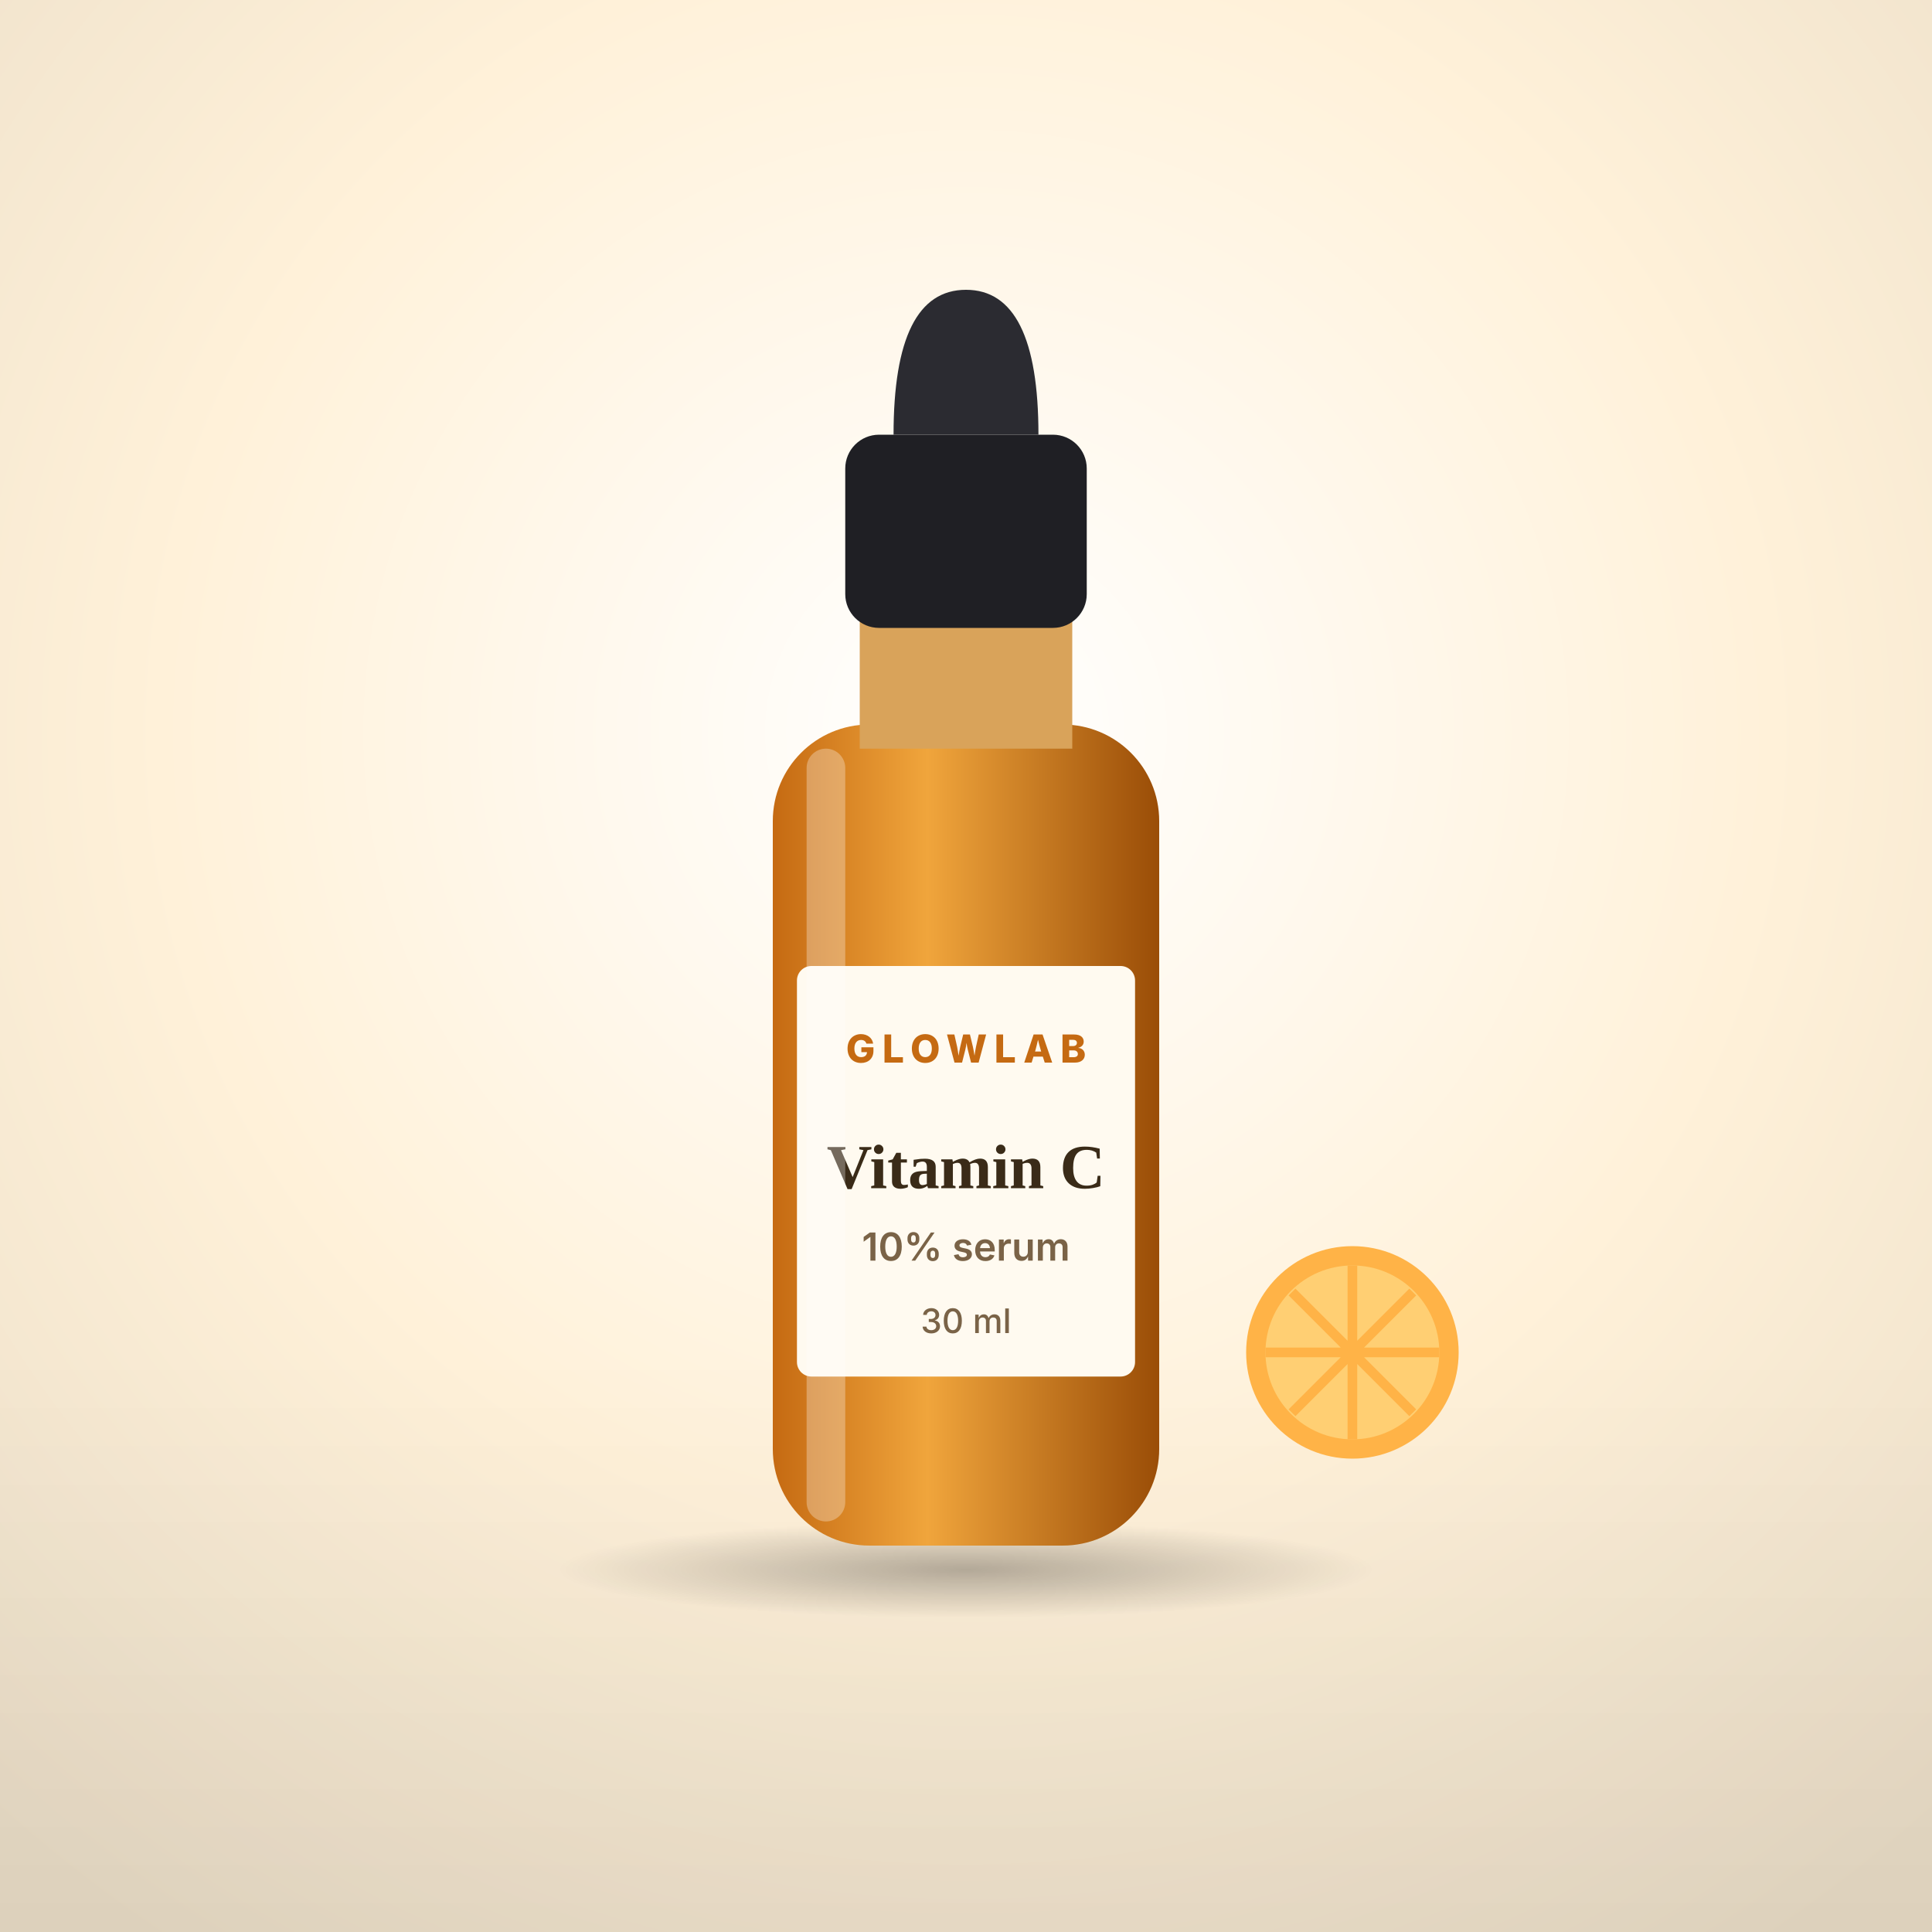
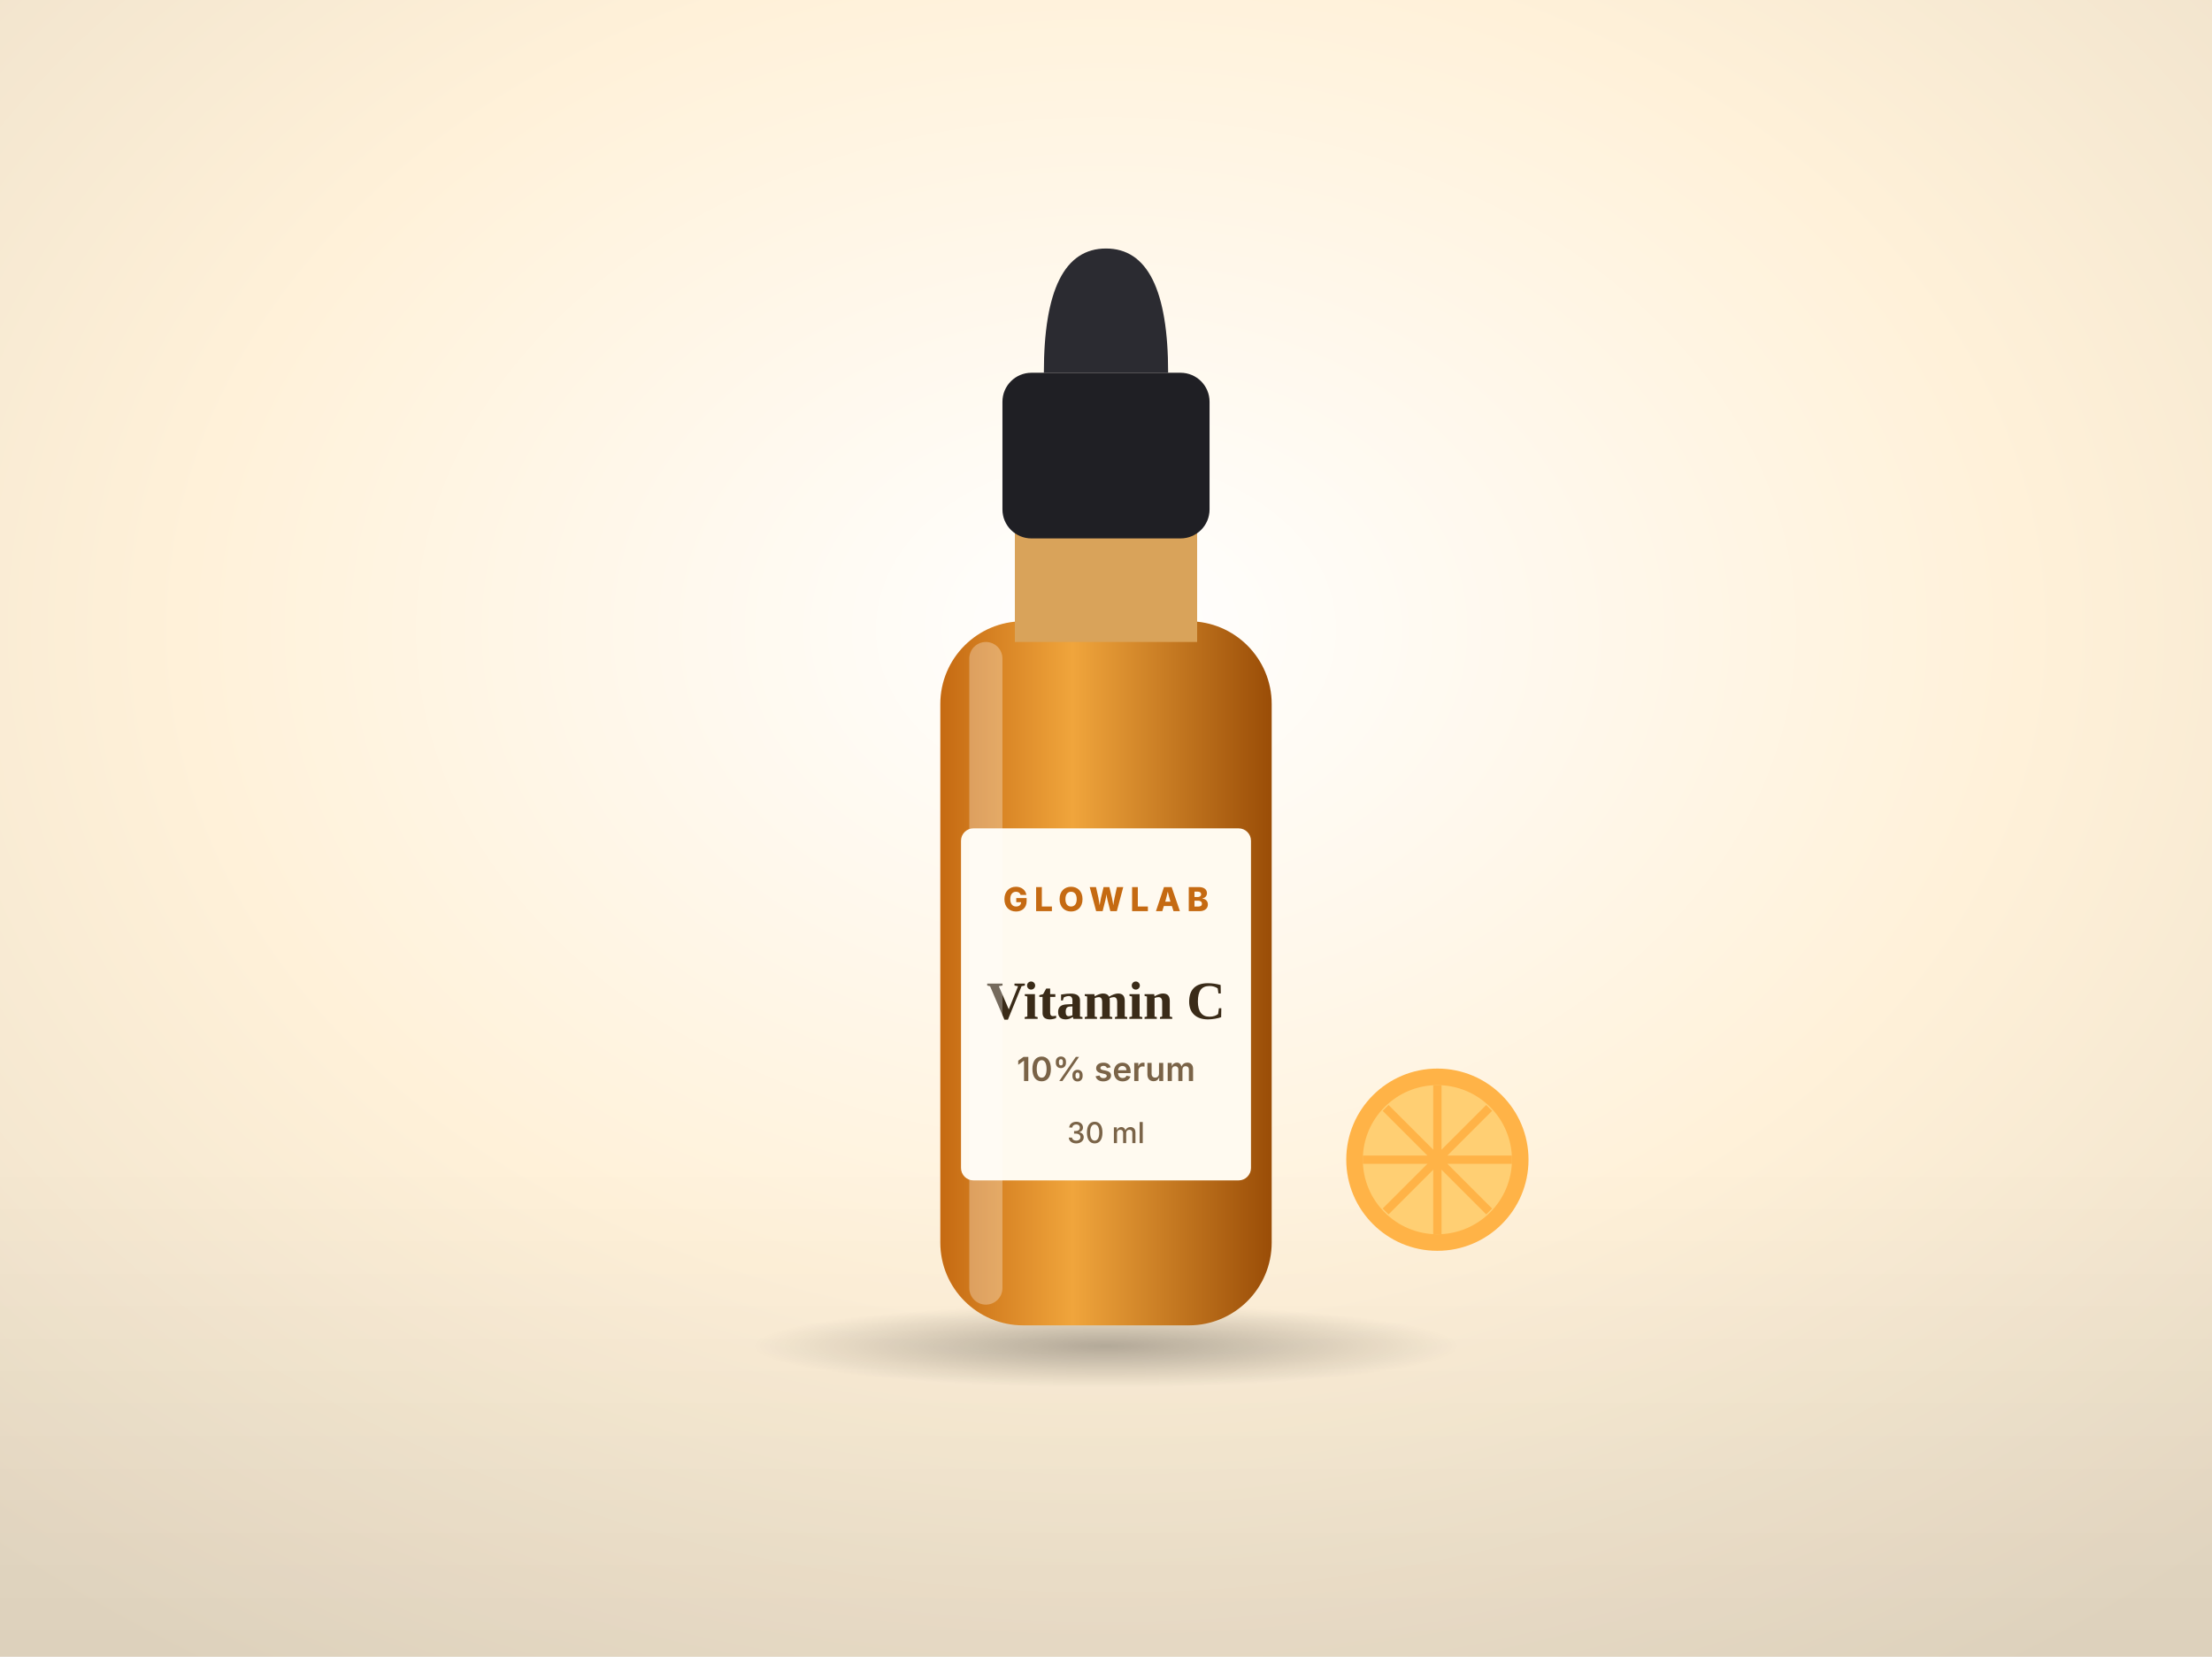
- <svg xmlns="http://www.w3.org/2000/svg" viewBox="0 0 800 800" width="800" height="800">
+ <svg xmlns="http://www.w3.org/2000/svg" viewBox="-134 0 1068 800" width="1068" height="800">
  <defs>
-     <linearGradient id="l123" x1="0" y1="0" x2="1" y2="0">
+     <linearGradient id="l124" x1="0" y1="0" x2="1" y2="0">
      <stop offset="0" stop-color="#c56a12" stop-opacity="1" />
      <stop offset="0.4" stop-color="#f0a53c" stop-opacity="1" />
      <stop offset="1" stop-color="#9a4d07" stop-opacity="1" />
    </linearGradient>
-     <radialGradient id="r124" cx="0.5" cy="0.5" r="0.5">
+     <radialGradient id="r125" cx="0.5" cy="0.5" r="0.5">
      <stop offset="0" stop-color="#000" stop-opacity="0.28" />
      <stop offset="1" stop-color="#000" stop-opacity="0" />
    </radialGradient>
-     <radialGradient id="r125" cx="0.5" cy="0.38" r="0.75">
+     <radialGradient id="r126" cx="0.5" cy="0.38" r="0.75">
      <stop offset="0" stop-color="#ffffff" stop-opacity="1" />
      <stop offset="0.55" stop-color="#fff1d9" stop-opacity="1" />
      <stop offset="1" stop-color="#ebdec8" stop-opacity="1" />
    </radialGradient>
-     <linearGradient id="l126" x1="0" y1="0" x2="0" y2="1">
+     <linearGradient id="l127" x1="0" y1="0" x2="0" y2="1">
      <stop offset="0" stop-color="#000" stop-opacity="0" />
      <stop offset="1" stop-color="#000" stop-opacity="0.06" />
    </linearGradient>
  </defs>
-   <rect width="800" height="800" fill="url(#r125)" />
-   <rect y="560" width="800" height="240" fill="url(#l126)" />
-   <ellipse cx="400" cy="650" rx="170" ry="20" fill="url(#r124)" />
+   <rect x="-134" width="1068" height="800" fill="url(#r126)" />
+   <rect x="-134" y="560" width="1068" height="240" fill="url(#l127)" />
+   <ellipse cx="400" cy="650" rx="170" ry="20" fill="url(#r125)" />
  <circle cx="560" cy="560" r="44" fill="#ffb347" />
  <circle cx="560" cy="560" r="36" fill="#ffcf73" />
  <path d="M560 524 L560 596 M524 560 L596 560 M535 535 L585 585 M585 535 L535 585" stroke="#ffb347" stroke-width="4" />
-   <rect x="320" y="300" width="160" height="340" rx="40" fill="url(#l123)" />
+   <rect x="320" y="300" width="160" height="340" rx="40" fill="url(#l124)" />
  <rect x="356" y="250" width="88" height="60" fill="#d9a35a" />
  <rect x="350" y="180" width="100" height="80" rx="14" fill="#1f1f24" />
  <path d="M370 180 Q370 120 400 120 Q430 120 430 180 Z" fill="#2b2b31" />
  <rect x="330" y="400" width="140" height="170" rx="6" fill="#fffaf0" />
  <text x="400" y="440" font-family="Inter, 'Segoe UI', Roboto, Arial, sans-serif" font-size="16" font-weight="800" fill="#c56a12" text-anchor="middle" letter-spacing="3">GLOWLAB</text>
  <text x="400" y="492" font-family="Georgia, 'Times New Roman', serif" font-size="26" font-weight="700" fill="#3a2b18" text-anchor="middle" letter-spacing="0">Vitamin C</text>
  <text x="400" y="522" font-family="Inter, 'Segoe UI', Roboto, Arial, sans-serif" font-size="16" font-weight="600" fill="#7a6347" text-anchor="middle" letter-spacing="0">10% serum</text>
  <text x="400" y="552" font-family="Inter, 'Segoe UI', Roboto, Arial, sans-serif" font-size="14" font-weight="500" fill="#7a6347" text-anchor="middle" letter-spacing="0">30 ml</text>
  <rect x="334" y="310" width="16" height="320" rx="8" fill="#fff" opacity=".3" />
</svg>
